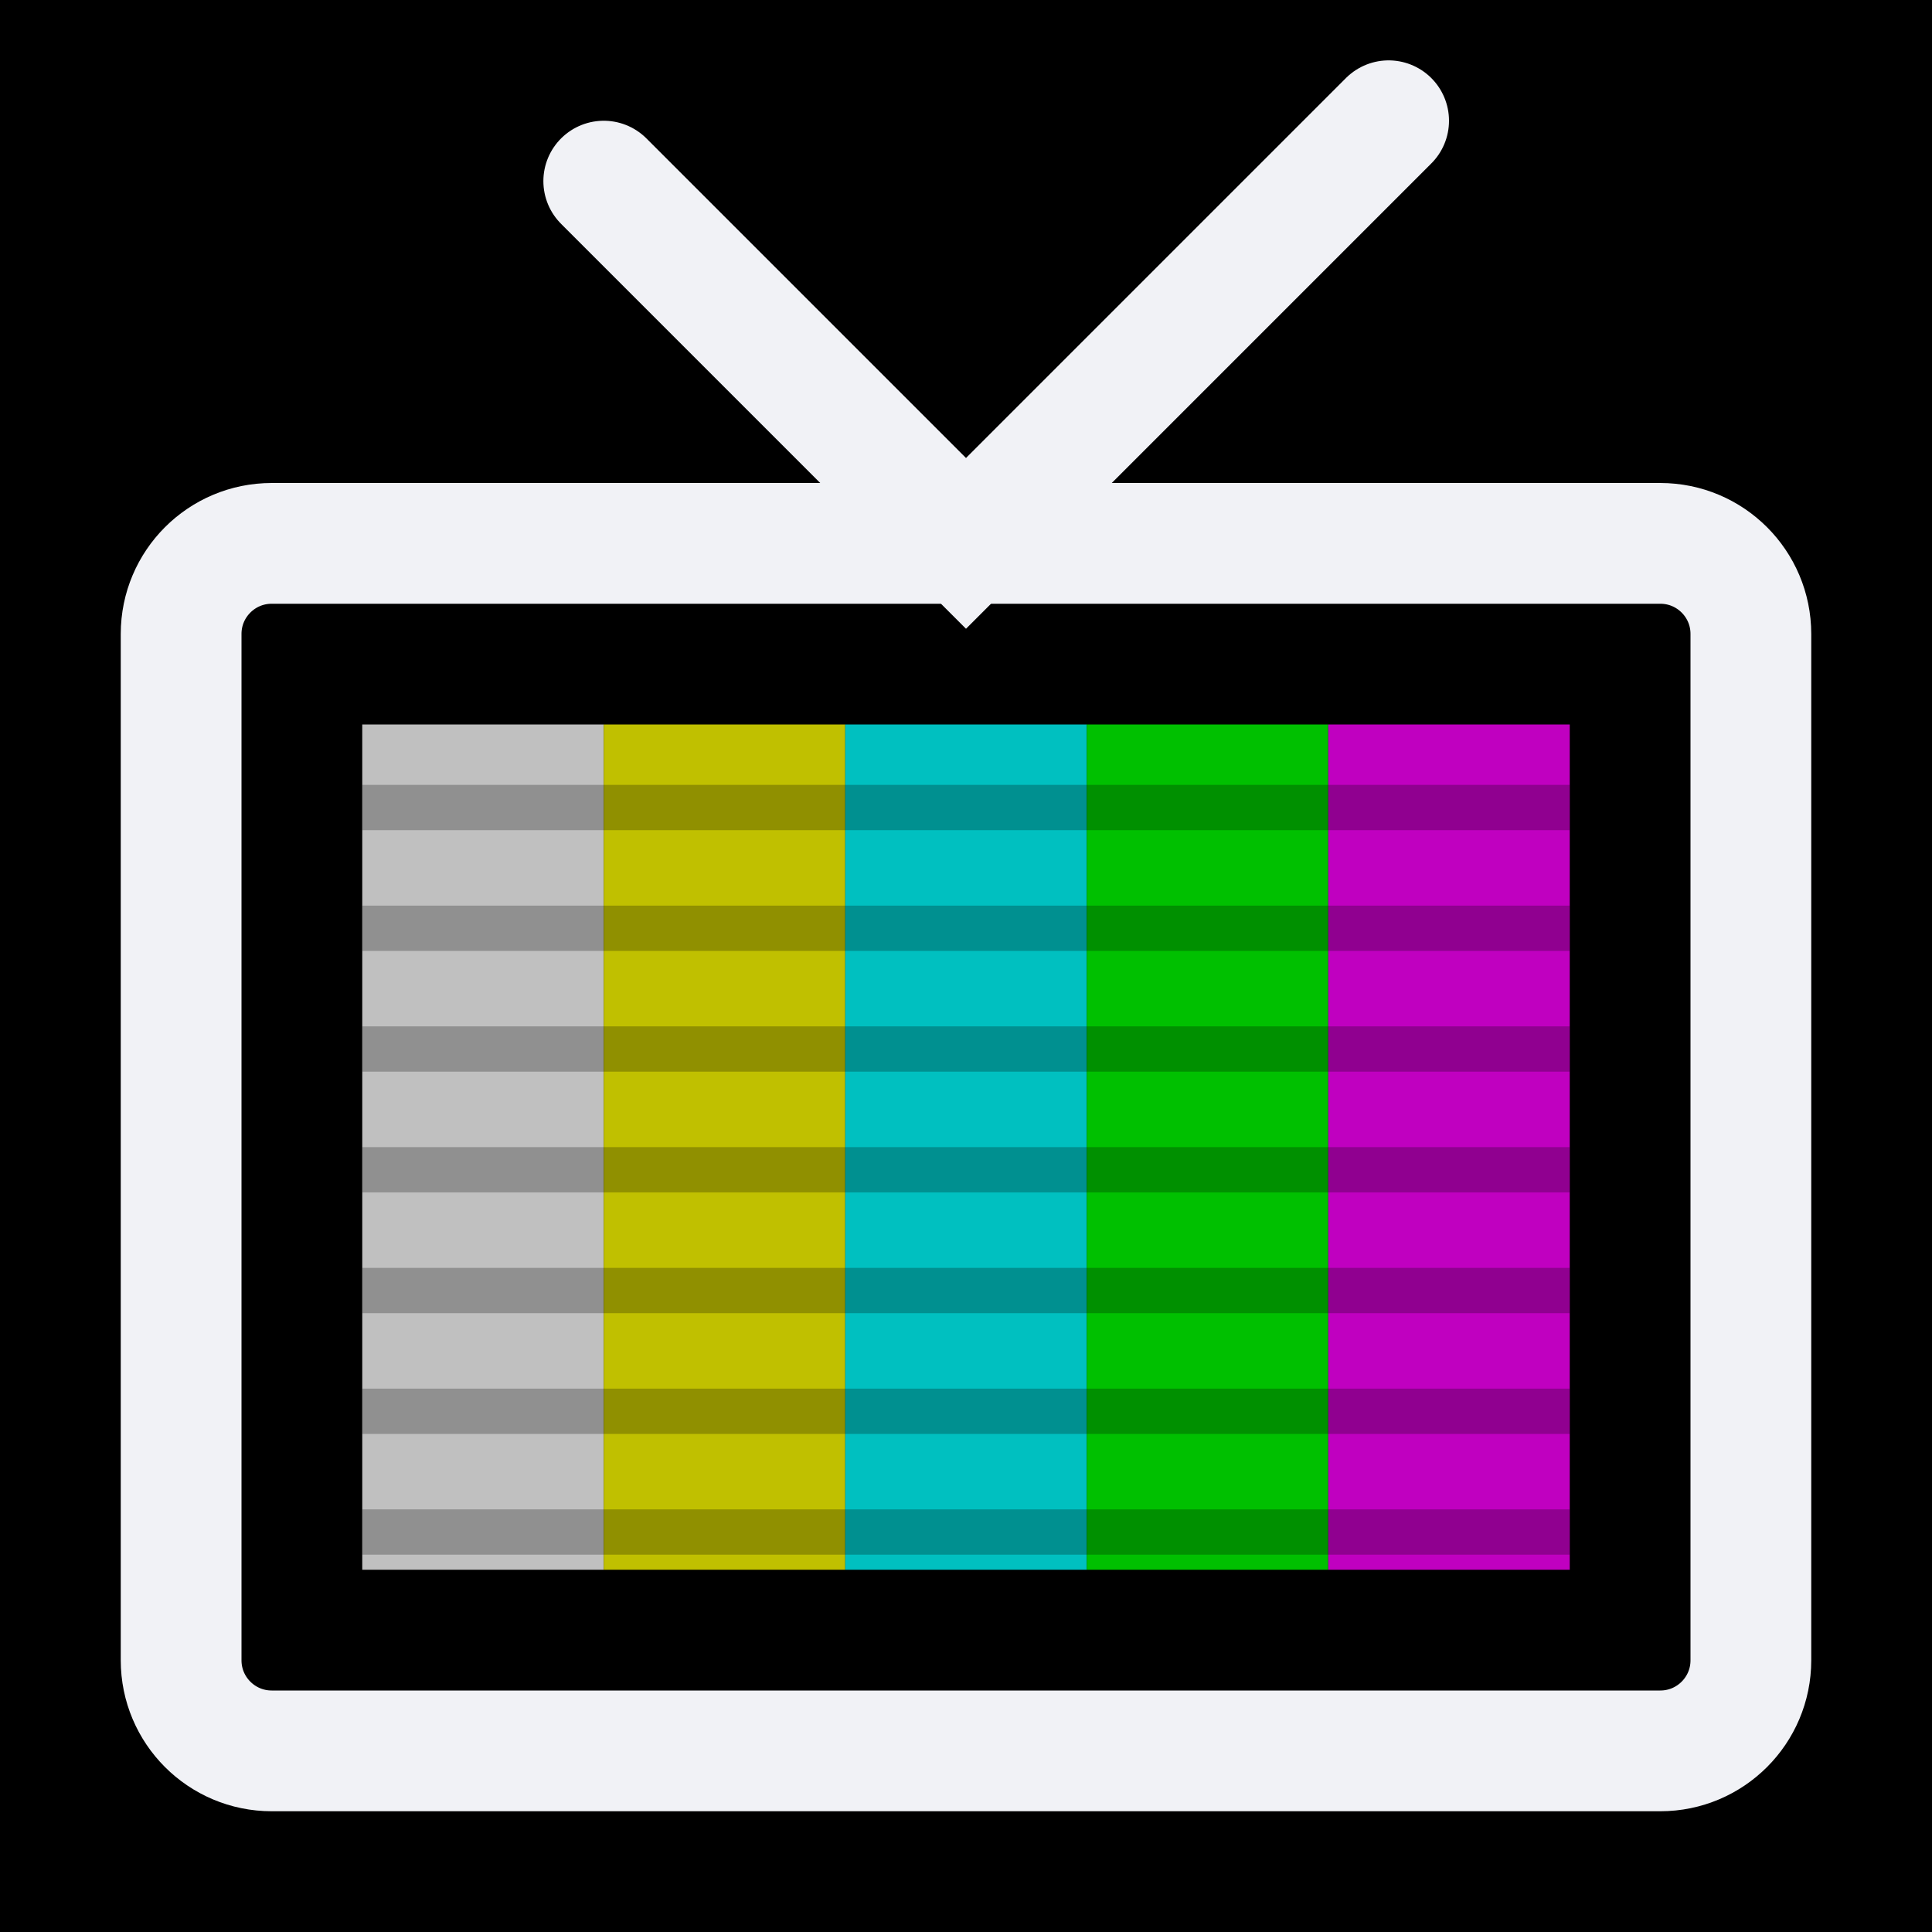
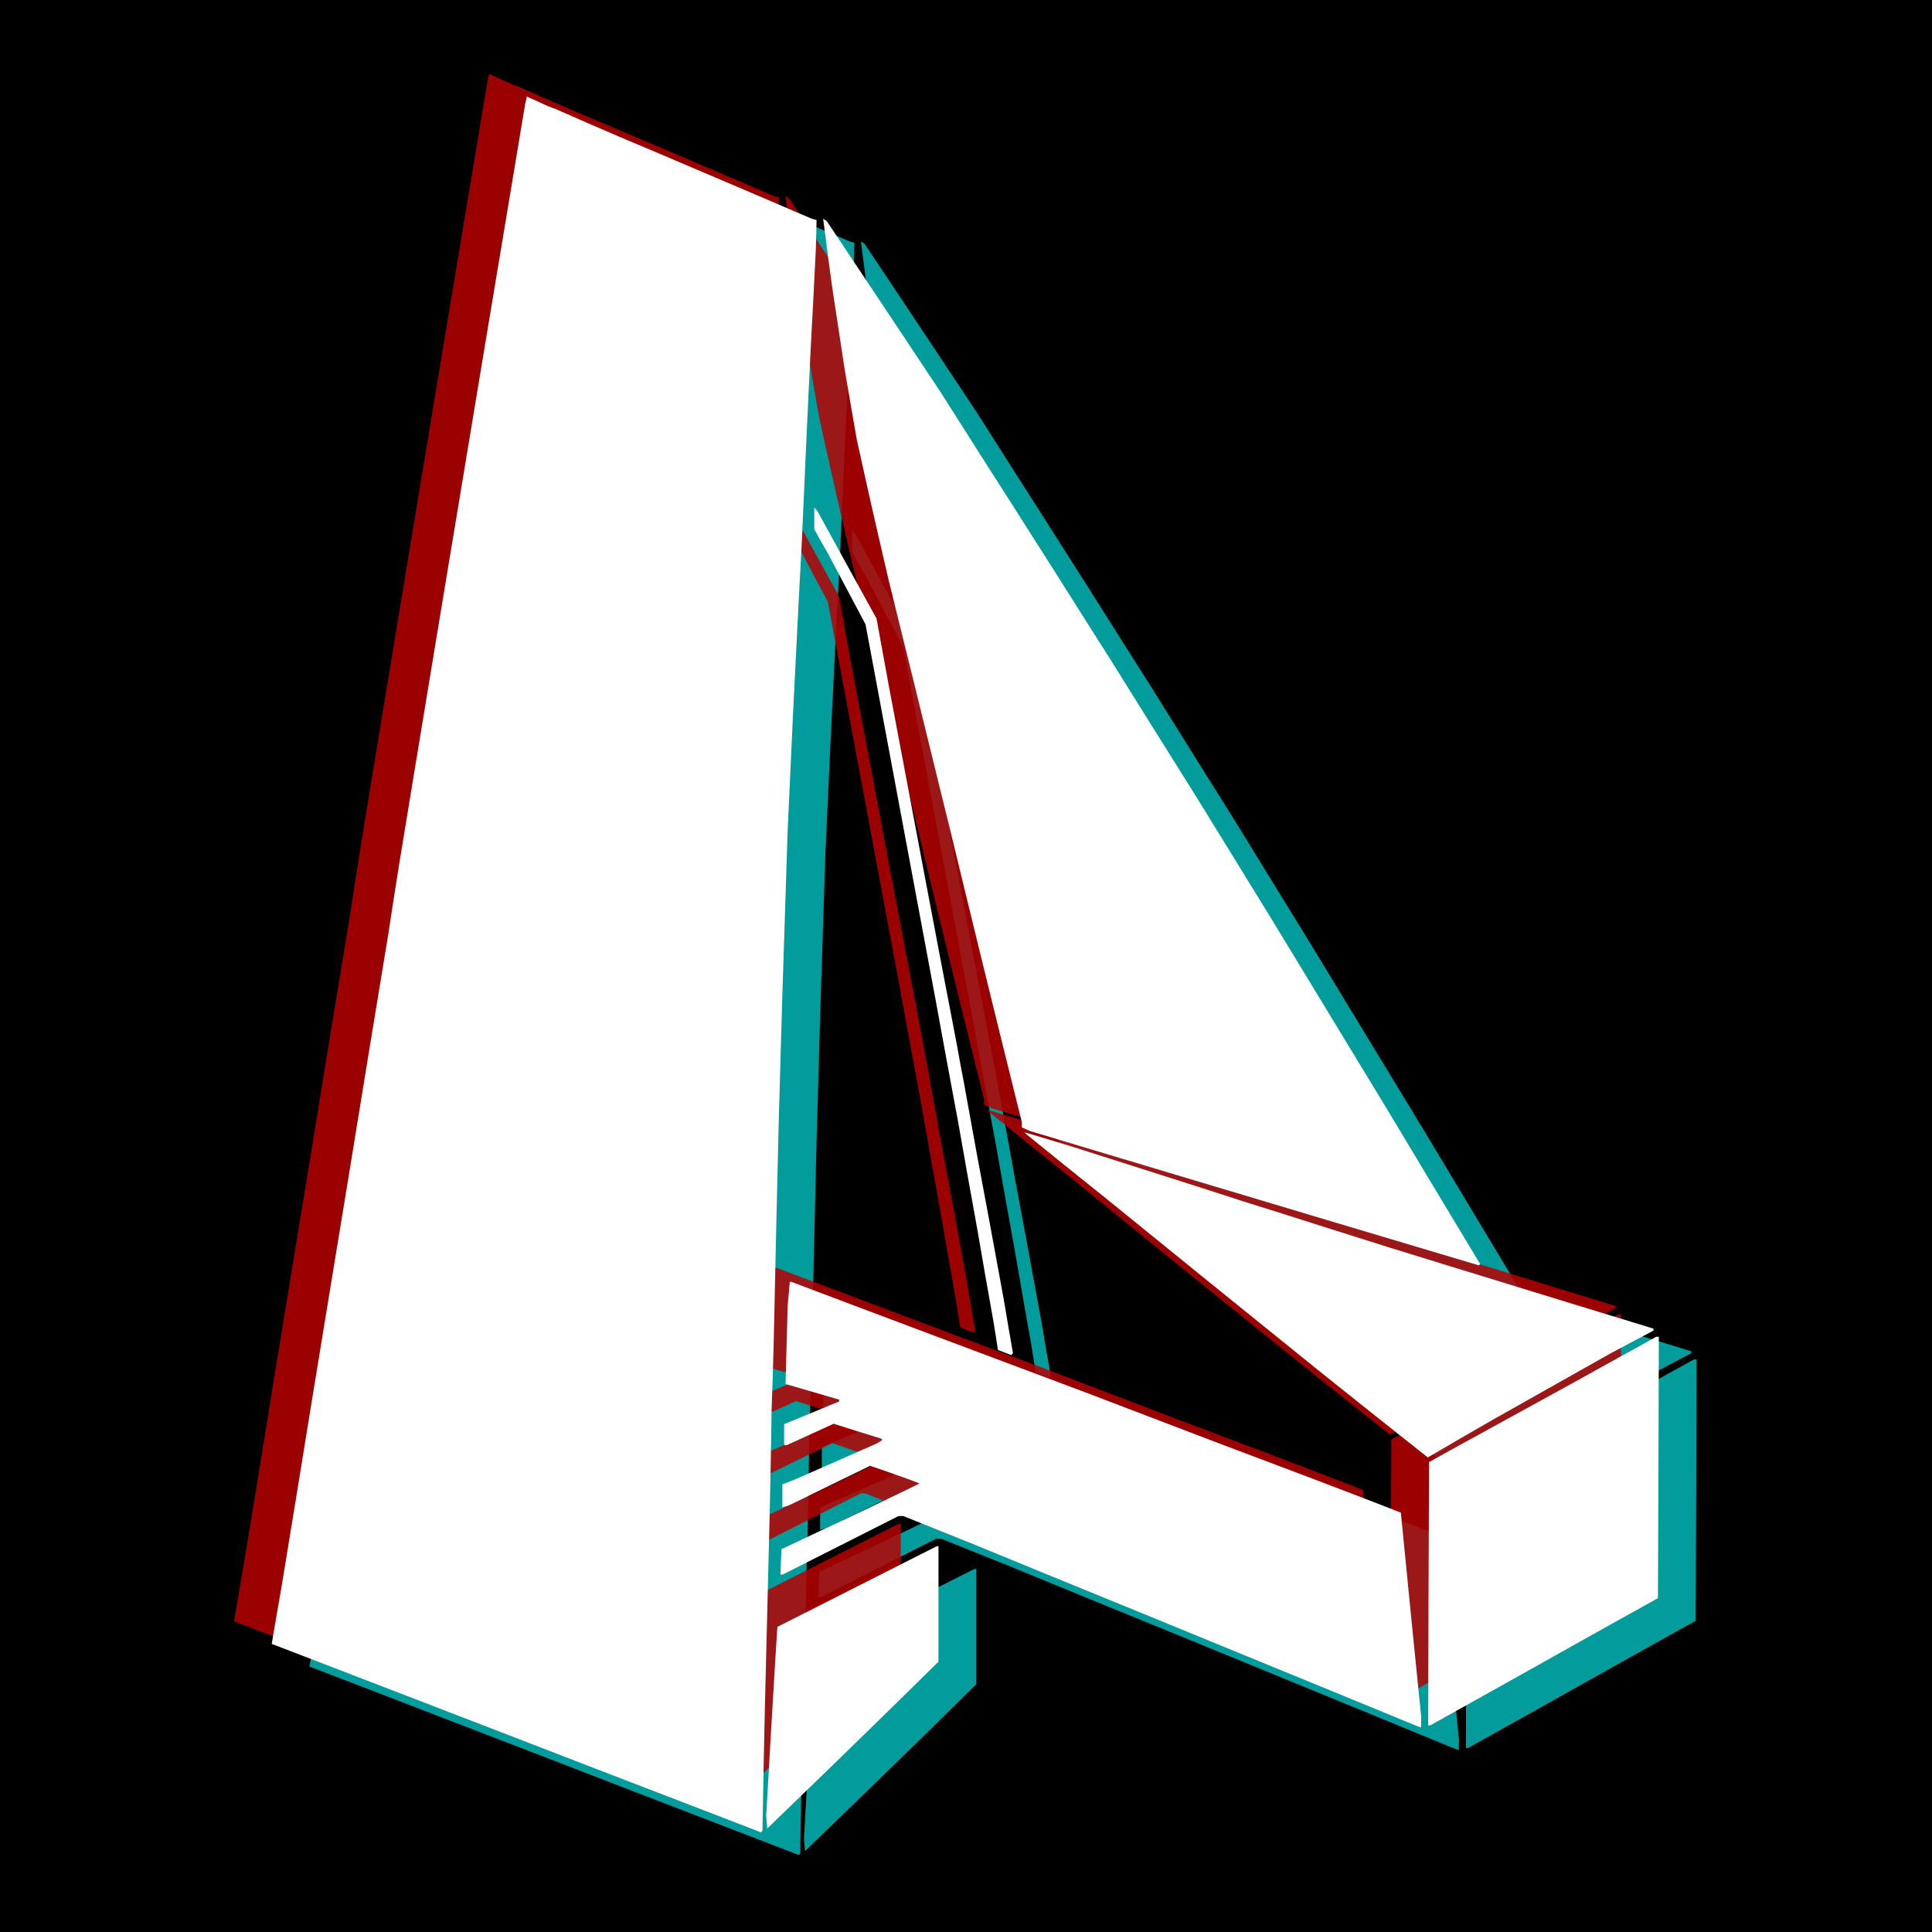
- <svg xmlns="http://www.w3.org/2000/svg" viewBox="0 0 64 64">
-   <rect width="64" height="64" fill="#000000" />
-   <g stroke="#f1f2f6" stroke-width="4" fill="none" stroke-linecap="round">
-     <path d="M20 6 L32 18 L46 4" />
-     <rect x="6" y="18" width="52" height="40" rx="3" />
-   </g>
-   <g>
-     <rect x="12" y="24" width="8" height="28" fill="#c0c0c0" />
-     <rect x="20" y="24" width="8" height="28" fill="#c0c000" />
-     <rect x="28" y="24" width="8" height="28" fill="#00c0c0" />
-     <rect x="36" y="24" width="8" height="28" fill="#00c000" />
-     <rect x="44" y="24" width="8" height="28" fill="#c000c0" />
-   </g>
-   <g fill="#000000" opacity="0.25">
-     <rect x="12" y="26" width="40" height="1.5" />
-     <rect x="12" y="30" width="40" height="1.5" />
-     <rect x="12" y="34" width="40" height="1.5" />
-     <rect x="12" y="38" width="40" height="1.5" />
-     <rect x="12" y="42" width="40" height="1.5" />
-     <rect x="12" y="46" width="40" height="1.5" />
-     <rect x="12" y="50" width="40" height="1.5" />
+ <svg xmlns="http://www.w3.org/2000/svg" viewBox="0 0 512 512">
+   <defs>
+     <path id="mark" fill-rule="evenodd" d="M 400.8 140.6 L 395 138 394.5 140.3 L 394 142.5 371.5 277.5 L 349.1 412.5 340.1 467 L 331.1 521.5 327 546.5 L 322.9 571.5 319.9 590.5 L 317 609.5 311 646 L 305 682.5 294.5 747 L 283.9 811.5 278.5 844.5 L 273.1 877.5 265 927.5 L 256.8 977.5 254 993.8 L 251.2 1010.1 253.9 1011.1 L 256.5 1012.1 316.5 1035.2 L 376.5 1058.3 405.5 1069.5 L 434.5 1080.7 480.8 1098.5 L 527 1116.3 527.4 1115.9 L 527.8 1115.5 528.4 1082 L 529.1 1048.5 530.5 992 L 531.9 935.5 532.5 906 L 533 876.5 533.6 859 L 534.1 841.5 535.5 778 L 537 714.5 538 679.5 L 539 644.5 540.5 598 L 542 551.5 543.5 519 L 545 486.5 546.5 456.5 L 548 426.5 549 407.5 L 550 388.5 551.5 355 L 553 321.5 554 300.5 L 555 279.5 556.5 251.5 L 557.9 223.5 558.1 215.6 L 558.3 207.6 556.9 207.2 L 555.5 206.8 524.5 193.5 L 493.5 180.3 470.5 170.5 L 447.5 160.8 429.2 152.9 L 411 144.9 408.7 144.1 L 406.5 143.2 400.8 140.6 M 563 207.5 L 562 206.9 562.5 210.7 L 563 214.5 565 230 L 567.1 245.5 570.6 268.5 L 574.1 291.5 577.5 311.5 L 581 331.5 584.1 345.5 L 587.2 359.5 593 385 L 598.9 410.5 612.5 465.5 L 626 520.5 633.5 551 L 640.9 581.5 645.9 602 L 650.9 622.5 662.4 669.3 L 674 716.1 674 717.5 L 674 719 676.3 720 L 678.5 721 718.5 733 L 758.5 745 845 770.9 L 931.5 796.7 931.9 796.4 L 932.3 796 906.3 752.8 L 880.3 709.5 847.8 656 L 815.3 602.5 799 576 L 782.7 549.5 774.7 536.5 L 766.6 523.5 745.6 490 L 724.7 456.5 708.2 430.5 L 691.8 404.5 683.2 391 L 674.6 377.5 665.6 363.3 L 656.5 349.1 642 326.3 L 627.5 303.5 595.8 255.8 L 564 208.1 563 207.5 M 557.8 370.6 L 557 369.6 557 375.7 L 557 381.8 560.8 388.7 L 564.7 395.5 575.3 415.5 L 585.9 435.5 597 495 L 608.1 554.5 616.5 599.5 L 624.9 644.5 631.4 680 L 638 715.5 643.4 746 L 648.9 776.5 653.4 802.5 L 658 828.5 659.3 836.5 L 660.5 844.4 664.3 845.9 L 668 847.3 668.5 846.8 L 669 846.3 666.4 831.4 L 663.9 816.5 659.4 792 L 654.9 767.5 651.9 751.5 L 648.9 735.5 645 714 L 641.1 692.5 639.1 682 L 637.2 671.5 628 623.5 L 618.9 575.5 608.9 522.5 L 598.9 469.5 595.5 450.9 L 592.1 432.2 575.4 401.9 L 558.7 371.5 557.8 370.6 M 677.5 722.3 L 675.5 721.8 676 722.3 L 676.5 722.8 698.6 740.7 L 720.8 758.5 780.1 806.6 L 839.5 854.6 862 872.6 L 884.5 890.5 893.6 897.7 L 902.8 905 921.1 894.3 L 939.5 883.7 972.5 865.1 L 1005.5 846.5 1017.7 840 L 1030 833.5 1030 833 L 1030 832.4 1009.8 826.2 L 989.5 820 954 809.1 L 918.5 798.2 900 792.5 L 881.5 786.8 862.5 780.8 L 843.5 774.8 821.5 767.8 L 799.5 760.9 776 753.3 L 752.5 745.8 728 738 L 703.5 730.2 691.5 726.5 L 679.5 722.9 677.5 722.3 M 543.6 806 L 543.2 806 542.6 812.8 L 542 819.5 541.4 841.6 L 540.8 863.6 555.9 868 L 571 872.4 571 872.9 L 571 873.5 565.7 875.6 L 560.5 877.8 550.3 882 L 540 886.2 540 892.1 L 540 898 540.8 898 L 541.6 898 554.8 892 L 567.9 886 581.2 890.2 L 594.5 894.3 595 894.7 L 595.4 895.1 594 896 L 592.5 897 570 906.9 L 547.5 916.8 543.3 918.5 L 539 920.2 539 926.7 L 539 933.1 541 932.5 L 542.9 931.9 565.7 920.8 L 588.5 909.7 599.5 913.5 L 610.5 917.4 613.4 918.5 L 616.3 919.7 602.4 926.4 L 588.5 933.1 563.5 944.9 L 538.5 956.7 538.2 963.8 L 537.9 971 538.6 971 L 539.2 971 571.9 954.5 L 604.5 938 605.8 938 L 607.1 938 626.8 945.9 L 646.5 953.8 694.5 973.5 L 742.5 993.1 772 1005.2 L 801.5 1017.3 849.8 1037.1 L 898.2 1057 898.6 1057 L 899 1057 899 1054.3 L 899.1 1051.5 893.3 993.8 L 887.6 936.1 885 935.1 L 882.5 934.1 860.5 925.6 L 838.5 917.2 812 907.2 L 785.5 897.2 747.5 882.7 L 709.5 868.2 661 850 L 612.5 831.8 578.2 818.9 L 544 806 543.6 806 M 1032.3 837 L 1031.5 837 1007.5 850.3 L 983.5 863.6 950 882 L 916.5 900.4 910 904 L 903.5 907.6 903.2 981.8 L 903 1056 903.6 1056 L 904.2 1056 943.4 1034.1 L 982.5 1012.2 1007.5 998.2 L 1032.5 984.3 1032.8 910.6 L 1033 837 1032.3 837 M 626.3 955.1 L 625.5 955.3 580.8 977.9 L 536.2 1000.5 535.6 1010 L 535 1019.5 532.4 1063.3 L 529.9 1107.1 530.2 1110.6 L 530.5 1114.1 554 1091.4 L 577.5 1068.6 602.3 1044.4 L 627 1020.1 627 987.6 L 627 955 626.3 955.1" />
+   </defs>
+   <rect width="512" height="512" fill="#000000" />
+   <g transform="translate(-46.11 -39.29) scale(0.4702)">
+     <use href="#mark" fill="#02b7b6" fill-opacity="0.85" transform="translate(21.27 12.76)" />
+     <use href="#mark" fill="#b70202" fill-opacity="0.85" transform="translate(-21.27 -12.76)" />
+     <use href="#mark" fill="#ffffff" />
  </g>
</svg>
